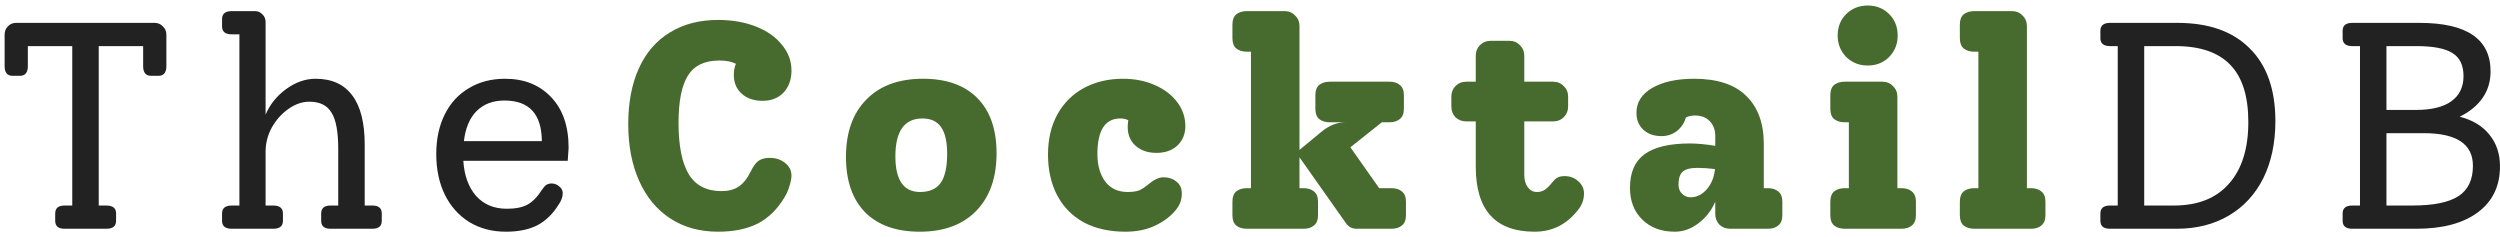
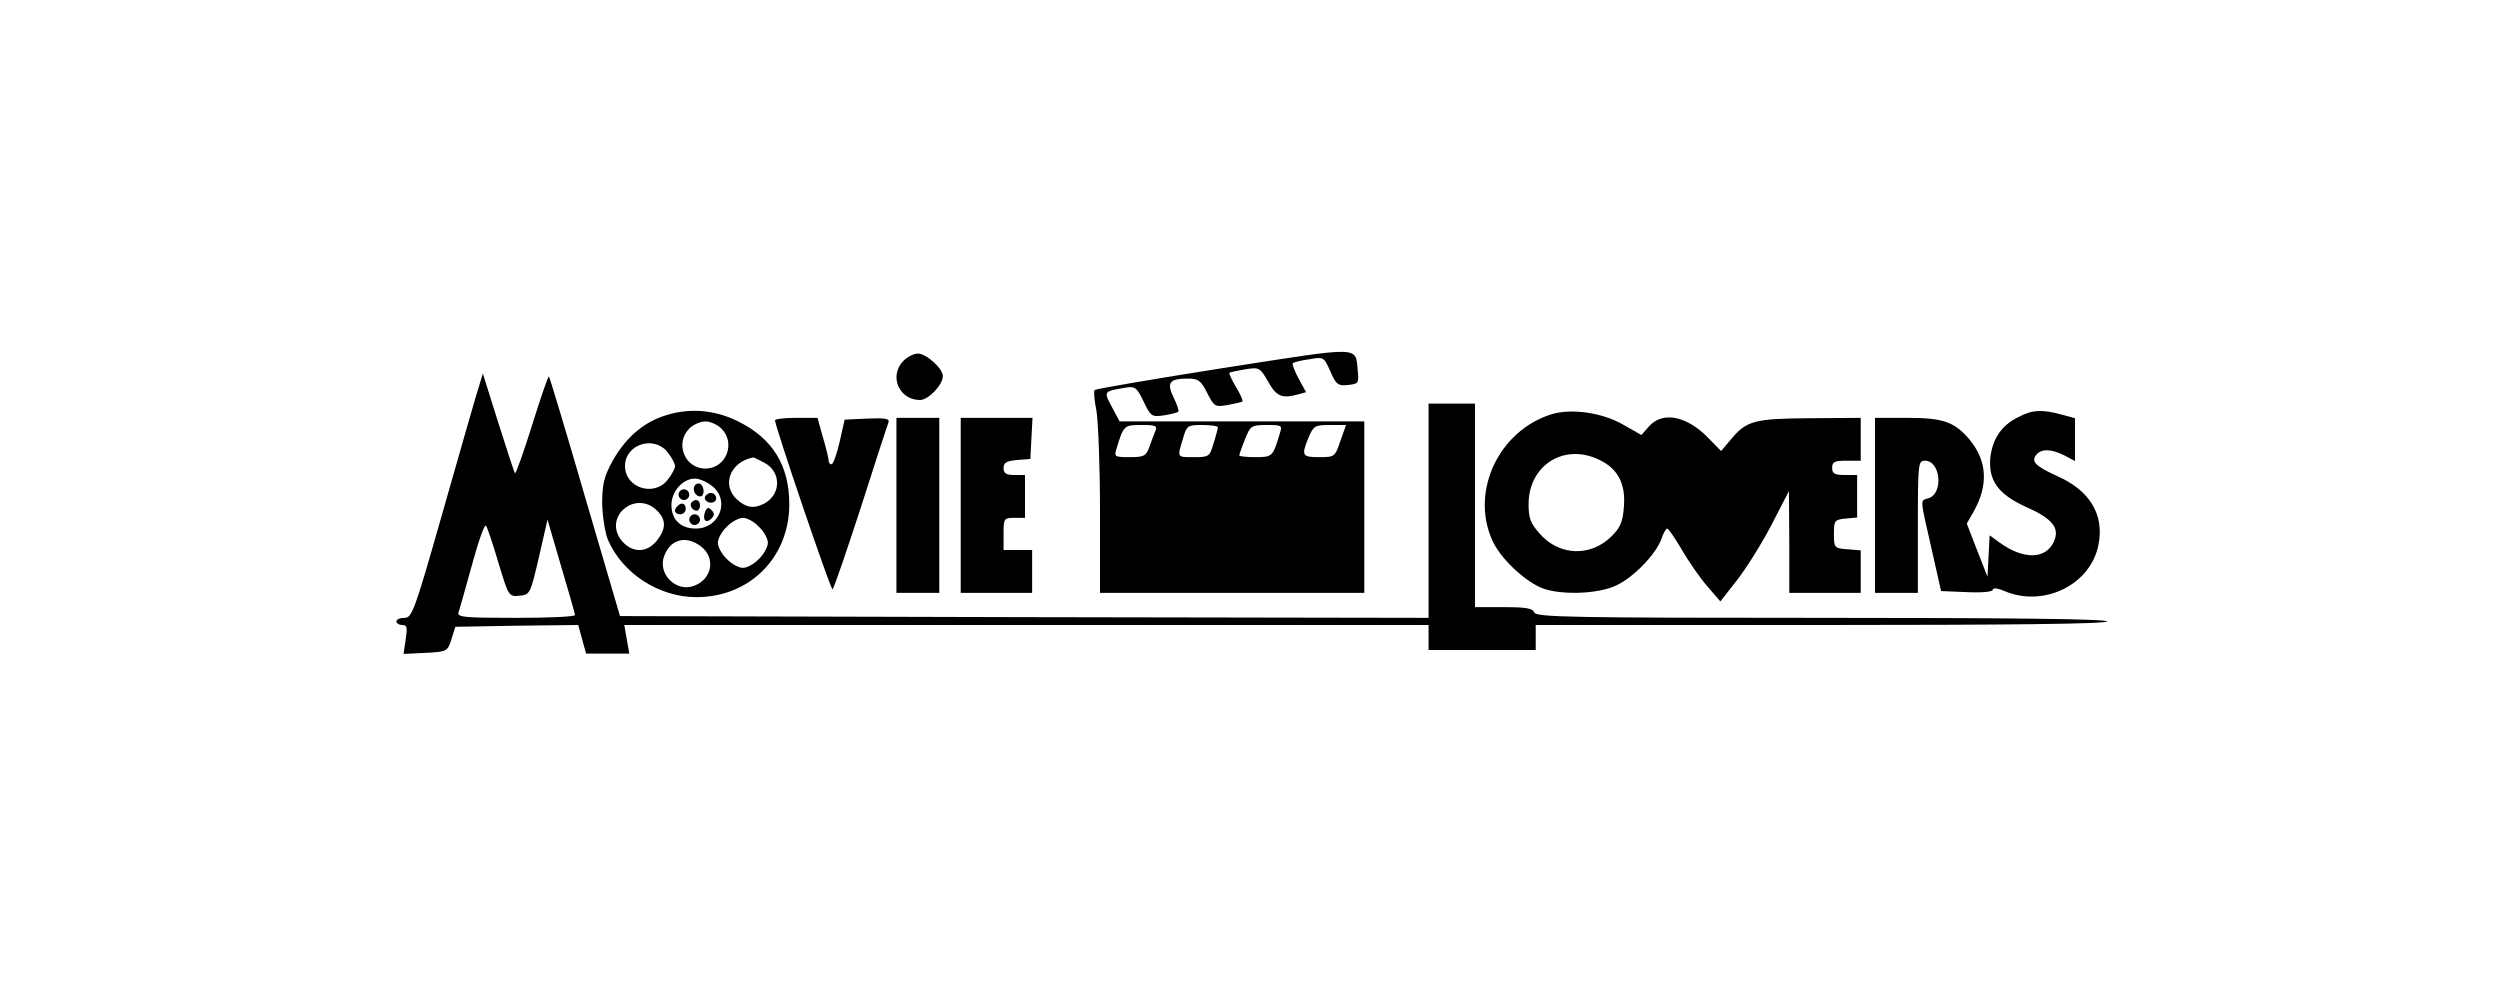
- <svg xmlns="http://www.w3.org/2000/svg" width="306" height="29" viewBox="0 0 306 29" fill="none">
-   <path d="M18.925 2.8C19.333 2.8 19.669 2.944 19.933 3.232C20.221 3.496 20.365 3.832 20.365 4.24V8.092C20.365 8.884 20.041 9.28 19.393 9.28H18.493C17.845 9.28 17.521 8.884 17.521 8.092V5.644H12.085V25.156H13.021C13.813 25.156 14.209 25.48 14.209 26.128V27.028C14.209 27.676 13.813 28 13.021 28H7.909C7.141 28 6.757 27.676 6.757 27.028V26.128C6.757 25.48 7.141 25.156 7.909 25.156H8.845V5.644H3.409V8.092C3.409 8.884 3.085 9.28 2.437 9.28H1.537C0.889 9.28 0.565 8.884 0.565 8.092V4.24C0.565 3.832 0.697 3.496 0.961 3.232C1.225 2.944 1.561 2.8 1.969 2.8H18.925ZM45.576 25.156C46.344 25.156 46.728 25.48 46.728 26.128V27.028C46.728 27.676 46.344 28 45.576 28H40.464C39.696 28 39.312 27.676 39.312 27.028V26.128C39.312 25.48 39.696 25.156 40.464 25.156H41.4V18.208C41.4 16.12 41.124 14.644 40.572 13.78C40.044 12.892 39.144 12.448 37.872 12.448C36.984 12.448 36.12 12.748 35.28 13.348C34.464 13.924 33.792 14.68 33.264 15.616C32.76 16.552 32.508 17.536 32.508 18.568V25.156H33.444C34.236 25.156 34.632 25.48 34.632 26.128V27.028C34.632 27.676 34.236 28 33.444 28H28.368C27.576 28 27.18 27.676 27.18 27.028V26.128C27.18 25.48 27.576 25.156 28.368 25.156H29.304V4.204H28.368C27.576 4.204 27.18 3.88 27.18 3.232V2.332C27.18 1.684 27.576 1.36 28.368 1.36H31.212C31.572 1.36 31.872 1.492 32.112 1.756C32.376 1.996 32.508 2.308 32.508 2.692V14.032C33.036 12.784 33.876 11.74 35.028 10.9C36.18 10.06 37.38 9.64 38.628 9.64C40.62 9.64 42.12 10.324 43.128 11.692C44.136 13.036 44.64 15.04 44.64 17.704V25.156H45.576ZM69.598 18.1C69.598 18.22 69.562 18.748 69.49 19.684H56.71C56.83 21.508 57.358 22.948 58.294 24.004C59.23 25.036 60.478 25.552 62.038 25.552C63.094 25.552 63.934 25.384 64.558 25.048C65.182 24.712 65.77 24.112 66.322 23.248C66.514 22.96 66.694 22.756 66.862 22.636C67.054 22.516 67.27 22.456 67.51 22.456C67.87 22.456 68.182 22.576 68.446 22.816C68.734 23.032 68.878 23.308 68.878 23.644C68.878 24.1 68.71 24.568 68.374 25.048C67.678 26.176 66.814 27.016 65.782 27.568C64.75 28.096 63.466 28.36 61.93 28.36C60.226 28.36 58.726 27.964 57.43 27.172C56.158 26.38 55.162 25.264 54.442 23.824C53.746 22.384 53.398 20.728 53.398 18.856C53.398 17.008 53.746 15.388 54.442 13.996C55.138 12.604 56.122 11.536 57.394 10.792C58.666 10.024 60.142 9.64 61.822 9.64C64.15 9.64 66.022 10.384 67.438 11.872C68.878 13.36 69.598 15.436 69.598 18.1ZM61.75 12.304C60.334 12.304 59.194 12.736 58.33 13.6C57.49 14.44 56.974 15.664 56.782 17.272H66.322C66.298 13.96 64.774 12.304 61.75 12.304ZM266.519 2.8C270.359 2.8 273.311 3.844 275.375 5.932C277.463 7.996 278.507 10.96 278.507 14.824C278.507 17.488 278.015 19.816 277.031 21.808C276.047 23.776 274.643 25.3 272.819 26.38C270.995 27.46 268.859 28 266.411 28H258.275C257.483 28 257.087 27.676 257.087 27.028V26.128C257.087 25.48 257.483 25.156 258.275 25.156H259.211V5.644H258.275C257.483 5.644 257.087 5.32 257.087 4.672V3.772C257.087 3.124 257.483 2.8 258.275 2.8H266.519ZM266.087 25.156C269.015 25.156 271.259 24.268 272.819 22.492C274.403 20.716 275.195 18.196 275.195 14.932C275.195 11.788 274.463 9.46 272.999 7.948C271.535 6.412 269.303 5.644 266.303 5.644H262.451V25.156H266.087ZM301.066 14.284C302.65 14.692 303.862 15.424 304.702 16.48C305.566 17.536 305.998 18.832 305.998 20.368C305.998 22.768 305.098 24.64 303.298 25.984C301.498 27.328 298.978 28 295.738 28H287.926C287.134 28 286.738 27.676 286.738 27.028V26.128C286.738 25.48 287.134 25.156 287.926 25.156H288.862V5.644H287.926C287.134 5.644 286.738 5.32 286.738 4.672V3.772C286.738 3.124 287.134 2.8 287.926 2.8H296.134C301.942 2.8 304.846 4.78 304.846 8.74C304.846 9.964 304.522 11.044 303.874 11.98C303.226 12.916 302.29 13.684 301.066 14.284ZM292.102 5.644V13.456H295.702C297.598 13.456 299.038 13.108 300.022 12.412C301.03 11.692 301.534 10.66 301.534 9.316C301.534 7.996 301.09 7.06 300.202 6.508C299.314 5.932 297.838 5.644 295.774 5.644H292.102ZM295.27 25.156C297.862 25.156 299.746 24.772 300.922 24.004C302.098 23.236 302.686 22 302.686 20.296C302.686 17.632 300.682 16.3 296.674 16.3H292.102V25.156H295.27Z" fill="#222222" />
-   <path d="M94.212 19.324C94.956 19.324 95.58 19.528 96.084 19.936C96.612 20.344 96.876 20.872 96.876 21.52C96.876 21.832 96.792 22.252 96.624 22.78C96.48 23.284 96.288 23.728 96.048 24.112C95.184 25.576 94.092 26.656 92.772 27.352C91.452 28.024 89.82 28.36 87.876 28.36C85.644 28.36 83.7 27.82 82.044 26.74C80.388 25.66 79.116 24.124 78.228 22.132C77.34 20.14 76.896 17.824 76.896 15.184C76.896 12.568 77.328 10.3 78.192 8.38C79.056 6.46 80.316 4.996 81.972 3.988C83.628 2.956 85.608 2.44 87.912 2.44C89.592 2.44 91.116 2.704 92.484 3.232C93.852 3.76 94.92 4.504 95.688 5.464C96.48 6.4 96.876 7.456 96.876 8.632C96.876 9.736 96.552 10.636 95.904 11.332C95.256 12.004 94.404 12.34 93.348 12.34C92.292 12.34 91.44 12.052 90.792 11.476C90.144 10.9 89.82 10.132 89.82 9.172C89.82 8.668 89.904 8.212 90.072 7.804C89.568 7.54 88.884 7.408 88.02 7.408C86.244 7.408 84.972 8.02 84.204 9.244C83.436 10.468 83.052 12.4 83.052 15.04C83.052 17.848 83.472 19.948 84.312 21.34C85.152 22.708 86.484 23.392 88.308 23.392C89.148 23.392 89.844 23.212 90.396 22.852C90.972 22.468 91.464 21.856 91.872 21.016C92.208 20.344 92.532 19.9 92.844 19.684C93.18 19.444 93.636 19.324 94.212 19.324ZM112.583 28.36C109.703 28.36 107.471 27.568 105.887 25.984C104.327 24.376 103.547 22.12 103.547 19.216C103.547 16.216 104.375 13.876 106.031 12.196C107.687 10.492 110.003 9.64 112.979 9.64C115.859 9.64 118.079 10.432 119.639 12.016C121.199 13.6 121.979 15.844 121.979 18.748C121.979 21.748 121.151 24.1 119.495 25.804C117.839 27.508 115.535 28.36 112.583 28.36ZM112.619 23.5C113.771 23.5 114.611 23.128 115.139 22.384C115.667 21.64 115.931 20.452 115.931 18.82C115.931 17.332 115.679 16.24 115.175 15.544C114.695 14.848 113.939 14.5 112.907 14.5C110.699 14.5 109.595 16.048 109.595 19.144C109.595 22.048 110.603 23.5 112.619 23.5ZM142.423 21.7C143.047 21.7 143.575 21.88 144.007 22.24C144.439 22.576 144.655 23.056 144.655 23.68C144.655 24.4 144.439 25.036 144.007 25.588C143.407 26.38 142.567 27.04 141.487 27.568C140.431 28.096 139.183 28.36 137.743 28.36C135.775 28.36 134.071 27.976 132.631 27.208C131.215 26.416 130.135 25.312 129.391 23.896C128.647 22.456 128.275 20.8 128.275 18.928C128.275 17.032 128.659 15.388 129.427 13.996C130.219 12.58 131.311 11.5 132.703 10.756C134.095 10.012 135.679 9.64 137.455 9.64C138.871 9.64 140.155 9.892 141.307 10.396C142.483 10.9 143.407 11.596 144.079 12.484C144.751 13.372 145.087 14.356 145.087 15.436C145.087 16.396 144.763 17.188 144.115 17.812C143.467 18.412 142.615 18.712 141.559 18.712C140.503 18.712 139.651 18.424 139.003 17.848C138.355 17.272 138.031 16.504 138.031 15.544C138.031 15.328 138.055 15.052 138.103 14.716C137.839 14.572 137.515 14.5 137.131 14.5C135.259 14.5 134.323 15.952 134.323 18.856C134.323 20.248 134.647 21.376 135.295 22.24C135.943 23.08 136.855 23.5 138.031 23.5C138.631 23.5 139.111 23.428 139.471 23.284C139.831 23.116 140.239 22.84 140.695 22.456C141.319 21.952 141.895 21.7 142.423 21.7ZM170.325 23.032C170.853 23.032 171.273 23.164 171.585 23.428C171.921 23.692 172.089 24.112 172.089 24.688V26.344C172.089 26.92 171.921 27.34 171.585 27.604C171.273 27.868 170.853 28 170.325 28H166.041C165.777 28 165.525 27.94 165.285 27.82C165.069 27.7 164.889 27.532 164.745 27.316L159.057 19.252V23.032H159.561C160.089 23.032 160.509 23.164 160.821 23.428C161.157 23.692 161.325 24.112 161.325 24.688V26.344C161.325 26.92 161.157 27.34 160.821 27.604C160.509 27.868 160.089 28 159.561 28H152.613C152.085 28 151.653 27.868 151.317 27.604C151.005 27.34 150.849 26.92 150.849 26.344V24.688C150.849 24.112 151.005 23.692 151.317 23.428C151.653 23.164 152.085 23.032 152.613 23.032H153.117V6.328H152.613C152.085 6.328 151.653 6.196 151.317 5.932C151.005 5.668 150.849 5.248 150.849 4.672V3.016C150.849 2.44 151.005 2.02 151.317 1.756C151.653 1.492 152.085 1.36 152.613 1.36H157.221C157.749 1.36 158.181 1.54 158.517 1.9C158.877 2.236 159.057 2.668 159.057 3.196V18.352L161.757 16.12C162.693 15.352 163.665 14.968 164.673 14.968H162.765C162.237 14.968 161.805 14.836 161.469 14.572C161.157 14.308 161.001 13.888 161.001 13.312V11.656C161.001 11.08 161.157 10.66 161.469 10.396C161.805 10.132 162.237 10 162.765 10H170.073C170.601 10 171.021 10.132 171.333 10.396C171.669 10.66 171.837 11.08 171.837 11.656V13.312C171.837 13.888 171.669 14.308 171.333 14.572C171.021 14.836 170.601 14.968 170.073 14.968H169.137L165.285 18.028L168.813 23.032H170.325ZM191.505 21.556C192.153 21.556 192.705 21.76 193.161 22.168C193.641 22.576 193.881 23.08 193.881 23.68C193.881 24.376 193.665 25.012 193.233 25.588C191.841 27.436 190.041 28.36 187.833 28.36C183.033 28.36 180.633 25.708 180.633 20.404V14.86H179.481C178.953 14.86 178.509 14.692 178.149 14.356C177.813 13.996 177.645 13.552 177.645 13.024V11.836C177.645 11.308 177.813 10.876 178.149 10.54C178.509 10.18 178.953 10 179.481 10H180.633V6.832C180.633 6.304 180.801 5.872 181.137 5.536C181.497 5.176 181.941 4.996 182.469 4.996H184.737C185.265 4.996 185.697 5.176 186.033 5.536C186.393 5.872 186.573 6.304 186.573 6.832V10H190.101C190.629 10 191.061 10.18 191.397 10.54C191.757 10.876 191.937 11.308 191.937 11.836V13.024C191.937 13.552 191.757 13.996 191.397 14.356C191.061 14.692 190.629 14.86 190.101 14.86H186.573V21.412C186.573 22.036 186.717 22.54 187.005 22.924C187.293 23.308 187.665 23.5 188.121 23.5C188.481 23.5 188.793 23.416 189.057 23.248C189.321 23.08 189.597 22.816 189.885 22.456C190.125 22.144 190.353 21.916 190.569 21.772C190.809 21.628 191.121 21.556 191.505 21.556ZM216.393 23.032C216.921 23.032 217.341 23.164 217.653 23.428C217.989 23.692 218.157 24.112 218.157 24.688V26.344C218.157 26.92 217.989 27.34 217.653 27.604C217.341 27.868 216.921 28 216.393 28H211.785C211.257 28 210.813 27.832 210.453 27.496C210.117 27.136 209.949 26.692 209.949 26.164V24.688C209.469 25.792 208.773 26.68 207.861 27.352C206.973 28.024 206.013 28.36 204.981 28.36C203.349 28.36 202.029 27.868 201.021 26.884C200.013 25.9 199.509 24.604 199.509 22.996C199.509 21.124 200.097 19.756 201.273 18.892C202.473 18.004 204.333 17.56 206.853 17.56C207.717 17.56 208.749 17.656 209.949 17.848V16.66C209.949 15.892 209.721 15.28 209.265 14.824C208.833 14.368 208.233 14.14 207.465 14.14C207.009 14.14 206.637 14.224 206.349 14.392C206.157 15.064 205.785 15.616 205.233 16.048C204.705 16.456 204.081 16.66 203.361 16.66C202.449 16.66 201.705 16.396 201.129 15.868C200.577 15.34 200.301 14.656 200.301 13.816C200.301 12.52 200.949 11.5 202.245 10.756C203.541 10.012 205.245 9.64 207.357 9.64C210.189 9.64 212.313 10.336 213.729 11.728C215.169 13.12 215.889 15.088 215.889 17.632V23.032H216.393ZM206.925 24.148C207.669 24.148 208.329 23.824 208.905 23.176C209.481 22.504 209.817 21.676 209.913 20.692C209.097 20.596 208.377 20.548 207.753 20.548C206.913 20.548 206.313 20.704 205.953 21.016C205.617 21.328 205.449 21.856 205.449 22.6C205.449 23.056 205.593 23.428 205.881 23.716C206.169 24.004 206.517 24.148 206.925 24.148ZM228.603 8.02C227.571 8.02 226.695 7.672 225.975 6.976C225.279 6.256 224.931 5.38 224.931 4.348C224.931 3.292 225.279 2.416 225.975 1.72C226.695 1.024 227.571 0.676 228.603 0.676C229.659 0.676 230.535 1.024 231.231 1.72C231.927 2.416 232.275 3.292 232.275 4.348C232.275 5.38 231.927 6.256 231.231 6.976C230.535 7.672 229.659 8.02 228.603 8.02ZM225.795 28C225.267 28 224.835 27.868 224.499 27.604C224.187 27.34 224.031 26.92 224.031 26.344V24.688C224.031 24.112 224.187 23.692 224.499 23.428C224.835 23.164 225.267 23.032 225.795 23.032H226.299V14.968H225.795C225.267 14.968 224.835 14.836 224.499 14.572C224.187 14.308 224.031 13.888 224.031 13.312V11.656C224.031 11.08 224.187 10.66 224.499 10.396C224.835 10.132 225.267 10 225.795 10H230.403C230.931 10 231.363 10.18 231.699 10.54C232.059 10.876 232.239 11.308 232.239 11.836V23.032H232.743C233.271 23.032 233.691 23.164 234.003 23.428C234.339 23.692 234.507 24.112 234.507 24.688V26.344C234.507 26.92 234.339 27.34 234.003 27.604C233.691 27.868 233.271 28 232.743 28H225.795ZM241.65 28C241.122 28 240.69 27.868 240.354 27.604C240.042 27.34 239.886 26.92 239.886 26.344V24.688C239.886 24.112 240.042 23.692 240.354 23.428C240.69 23.164 241.122 23.032 241.65 23.032H242.154V6.328H241.65C241.122 6.328 240.69 6.196 240.354 5.932C240.042 5.668 239.886 5.248 239.886 4.672V3.016C239.886 2.44 240.042 2.02 240.354 1.756C240.69 1.492 241.122 1.36 241.65 1.36H246.258C246.786 1.36 247.218 1.54 247.554 1.9C247.914 2.236 248.094 2.668 248.094 3.196V23.032H248.598C249.126 23.032 249.546 23.164 249.858 23.428C250.194 23.692 250.362 24.112 250.362 24.688V26.344C250.362 26.92 250.194 27.34 249.858 27.604C249.546 27.868 249.126 28 248.598 28H241.65Z" fill="#476A2E" />
+ <svg xmlns="http://www.w3.org/2000/svg" version="1.0" width="200" height="80" viewBox="0 0 500 280" preserveAspectRatio="xMidYMid meet">
+   <g transform="translate(0,280) scale(0.1,-0.1)" fill="#000000" stroke="none">
+     <path d="M2428 1770 c-197 -31 -360 -59 -363 -62 -3 -2 -1 -29 5 -58 5 -29 10 -156 10 -281 l0 -229 370 0 370 0 0 240 0 240 -342 0 -343 0 -22 41 c-23 43 -23 43 35 53 30 5 34 3 54 -38 20 -42 23 -44 57 -39 20 3 38 8 40 10 3 2 -3 20 -13 40 -20 42 -12 53 41 53 28 0 36 -6 53 -40 20 -39 22 -40 58 -34 20 4 39 8 41 10 2 2 -6 20 -18 40 -12 20 -20 38 -19 40 2 2 22 6 45 10 39 6 41 5 64 -35 23 -41 38 -48 85 -35 l21 6 -21 38 c-11 21 -19 41 -16 43 3 3 23 8 46 11 40 7 41 7 59 -34 16 -37 22 -41 49 -38 29 3 31 5 28 37 -8 73 20 72 -374 11z m-193 -177 c-4 -10 -12 -30 -17 -45 -9 -25 -15 -28 -55 -28 -41 0 -44 1 -37 23 20 66 21 67 70 67 40 0 45 -2 39 -17z m175 11 c0 -4 -5 -24 -12 -45 -11 -38 -13 -39 -55 -39 -48 0 -47 -2 -31 51 11 38 13 39 55 39 23 0 43 -3 43 -6z m174 -16 c-20 -67 -21 -68 -69 -68 -25 0 -45 2 -45 5 0 2 7 23 16 45 15 38 18 40 61 40 41 0 44 -1 37 -22z m169 -23 c-15 -44 -16 -45 -59 -45 -48 0 -51 4 -30 55 14 33 18 35 60 35 l45 0 -16 -45z" />
+     <path d="M1530 1790 c-42 -42 -13 -110 46 -110 24 0 64 43 64 67 0 21 -46 63 -70 63 -11 0 -29 -9 -40 -20z" />
+     <path d="M331 1685 c-11 -39 -56 -193 -98 -342 -72 -253 -80 -273 -100 -273 -13 0 -23 -4 -23 -10 0 -5 7 -10 16 -10 14 0 15 -7 10 -40 l-6 -41 61 3 c61 3 62 4 73 38 l11 35 172 3 172 2 11 -40 11 -40 60 0 61 0 -7 40 -7 40 1126 0 1126 0 0 -35 0 -35 150 0 150 0 0 35 0 35 800 0 c527 0 800 3 800 10 0 7 -273 10 -799 10 -701 0 -800 2 -805 15 -4 12 -24 15 -86 15 l-80 0 0 285 0 285 -65 0 -65 0 0 -300 0 -300 -1132 2 -1132 3 -98 334 c-53 183 -99 335 -101 337 -2 2 -23 -59 -47 -136 -24 -77 -46 -138 -48 -135 -2 2 -23 66 -47 142 l-43 137 -21 -69z m65 -462 c28 -93 29 -94 59 -91 29 3 30 5 54 108 l24 105 38 -130 c21 -71 39 -133 39 -137 0 -5 -75 -8 -166 -8 -147 0 -165 2 -160 16 3 8 20 69 38 134 18 66 35 114 39 108 4 -6 20 -54 35 -105z" />
+     <path d="M855 1634 c-58 -20 -106 -64 -140 -125 -24 -44 -29 -66 -29 -119 1 -36 8 -81 16 -101 41 -95 143 -161 248 -161 149 0 260 111 260 260 0 108 -46 184 -143 232 -68 34 -142 39 -212 14z m165 -34 c41 -41 13 -112 -45 -112 -58 0 -86 71 -45 112 11 11 31 20 45 20 14 0 34 -9 45 -20z m-151 -66 c12 -15 21 -32 21 -39 0 -7 -9 -24 -21 -39 -38 -48 -119 -22 -119 39 0 61 81 87 119 39z m270 -29 c49 -25 49 -89 1 -115 -29 -15 -51 -12 -77 12 -43 40 -19 104 45 117 2 1 16 -6 31 -14z m-145 -66 c51 -40 21 -119 -46 -119 -42 0 -68 25 -68 66 0 38 32 74 66 74 12 0 33 -9 48 -21z m-154 -69 c26 -26 25 -51 -1 -84 -28 -35 -70 -35 -99 1 -52 66 40 143 100 83z m285 -45 c14 -13 25 -33 25 -45 0 -11 -11 -32 -25 -45 -13 -14 -33 -25 -45 -25 -11 0 -32 11 -45 25 -14 13 -25 34 -25 45 0 12 11 32 25 45 13 14 34 25 45 25 12 0 32 -11 45 -25z m-161 -56 c40 -32 30 -90 -20 -109 -50 -20 -104 33 -84 84 18 47 62 58 104 25z" />
+     <path d="M945 1440 c-7 -12 2 -30 16 -30 12 0 12 27 0 35 -5 3 -12 1 -16 -5z" />
+     <path d="M900 1415 c0 -8 7 -15 15 -15 8 0 15 7 15 15 0 8 -7 15 -15 15 -8 0 -15 -7 -15 -15z" />
+     <path d="M975 1411 c-7 -12 12 -24 25 -16 11 7 4 25 -10 25 -5 0 -11 -4 -15 -9z" />
+     <path d="M937 1394 c-8 -8 1 -24 14 -24 5 0 9 7 9 15 0 15 -12 20 -23 9z" />
+     <path d="M897 1383 c-12 -11 -8 -23 8 -23 8 0 15 7 15 15 0 16 -12 20 -23 8z" />
+     <path d="M974 1366 c-8 -22 3 -33 18 -18 9 9 9 15 0 24 -9 9 -13 7 -18 -6z" />
+     <path d="M930 1345 c0 -8 7 -15 15 -15 8 0 15 7 15 15 0 8 -7 15 -15 15 -8 0 -15 -7 -15 -15z" />
+     <path d="M3344 1640 c-147 -46 -227 -215 -166 -352 21 -49 88 -113 138 -134 51 -21 159 -18 210 7 49 23 111 88 126 130 5 16 13 29 16 29 4 0 22 -27 41 -59 19 -33 51 -79 71 -102 l37 -43 47 60 c25 32 69 102 96 154 l49 95 1 -142 0 -143 100 0 100 0 0 59 0 60 -37 3 c-37 3 -38 4 -38 43 0 38 2 40 33 43 l32 3 0 60 0 59 -35 0 c-28 0 -35 4 -35 20 0 17 7 20 40 20 l40 0 0 60 0 60 -142 -1 c-157 -1 -178 -7 -222 -60 l-27 -32 -37 38 c-60 61 -127 74 -165 31 l-21 -24 -53 30 c-58 33 -144 45 -199 28z m133 -127 c53 -25 75 -67 70 -131 -3 -43 -10 -59 -34 -83 -59 -59 -147 -56 -202 7 -25 28 -31 43 -31 82 0 109 99 172 197 125z" />
+     <path d="M4651 1632 c-47 -23 -72 -61 -78 -113 -6 -65 22 -103 101 -139 73 -32 94 -59 77 -96 -22 -50 -84 -52 -151 -4 l-29 21 -3 -58 -3 -58 -29 74 -29 75 20 35 c41 74 37 141 -13 201 -42 49 -73 60 -174 60 l-90 0 0 -245 0 -245 60 0 60 0 0 185 c0 179 1 185 20 185 44 0 52 -92 10 -105 -24 -8 -25 5 8 -140 l27 -120 73 -3 c43 -2 72 1 72 7 0 6 15 4 35 -5 110 -45 240 20 261 132 16 84 -25 151 -116 191 -61 28 -74 41 -58 60 14 17 42 16 78 -2 l30 -16 0 60 0 60 -37 10 c-54 15 -83 14 -122 -7z" />
+     <path d="M1170 1623 c0 -16 155 -473 161 -473 3 0 38 102 79 228 40 125 75 233 78 240 3 10 -10 12 -59 10 l-64 -3 -14 -62 c-8 -35 -18 -63 -23 -63 -4 0 -8 5 -8 11 0 6 -7 35 -16 65 l-15 54 -60 0 c-32 0 -59 -3 -59 -7z" />
+     <path d="M1510 1385 l0 -245 60 0 60 0 0 245 0 245 -60 0 -60 0 0 -245z" />
+     <path d="M1690 1385 l0 -245 100 0 100 0 0 60 0 60 -40 0 -40 0 0 45 c0 43 1 45 30 45 l30 0 0 60 0 60 -30 0 c-23 0 -30 5 -30 19 0 16 8 20 38 23 l37 3 3 58 3 57 -101 0 -100 0 0 -245z" />
+   </g>
</svg>
